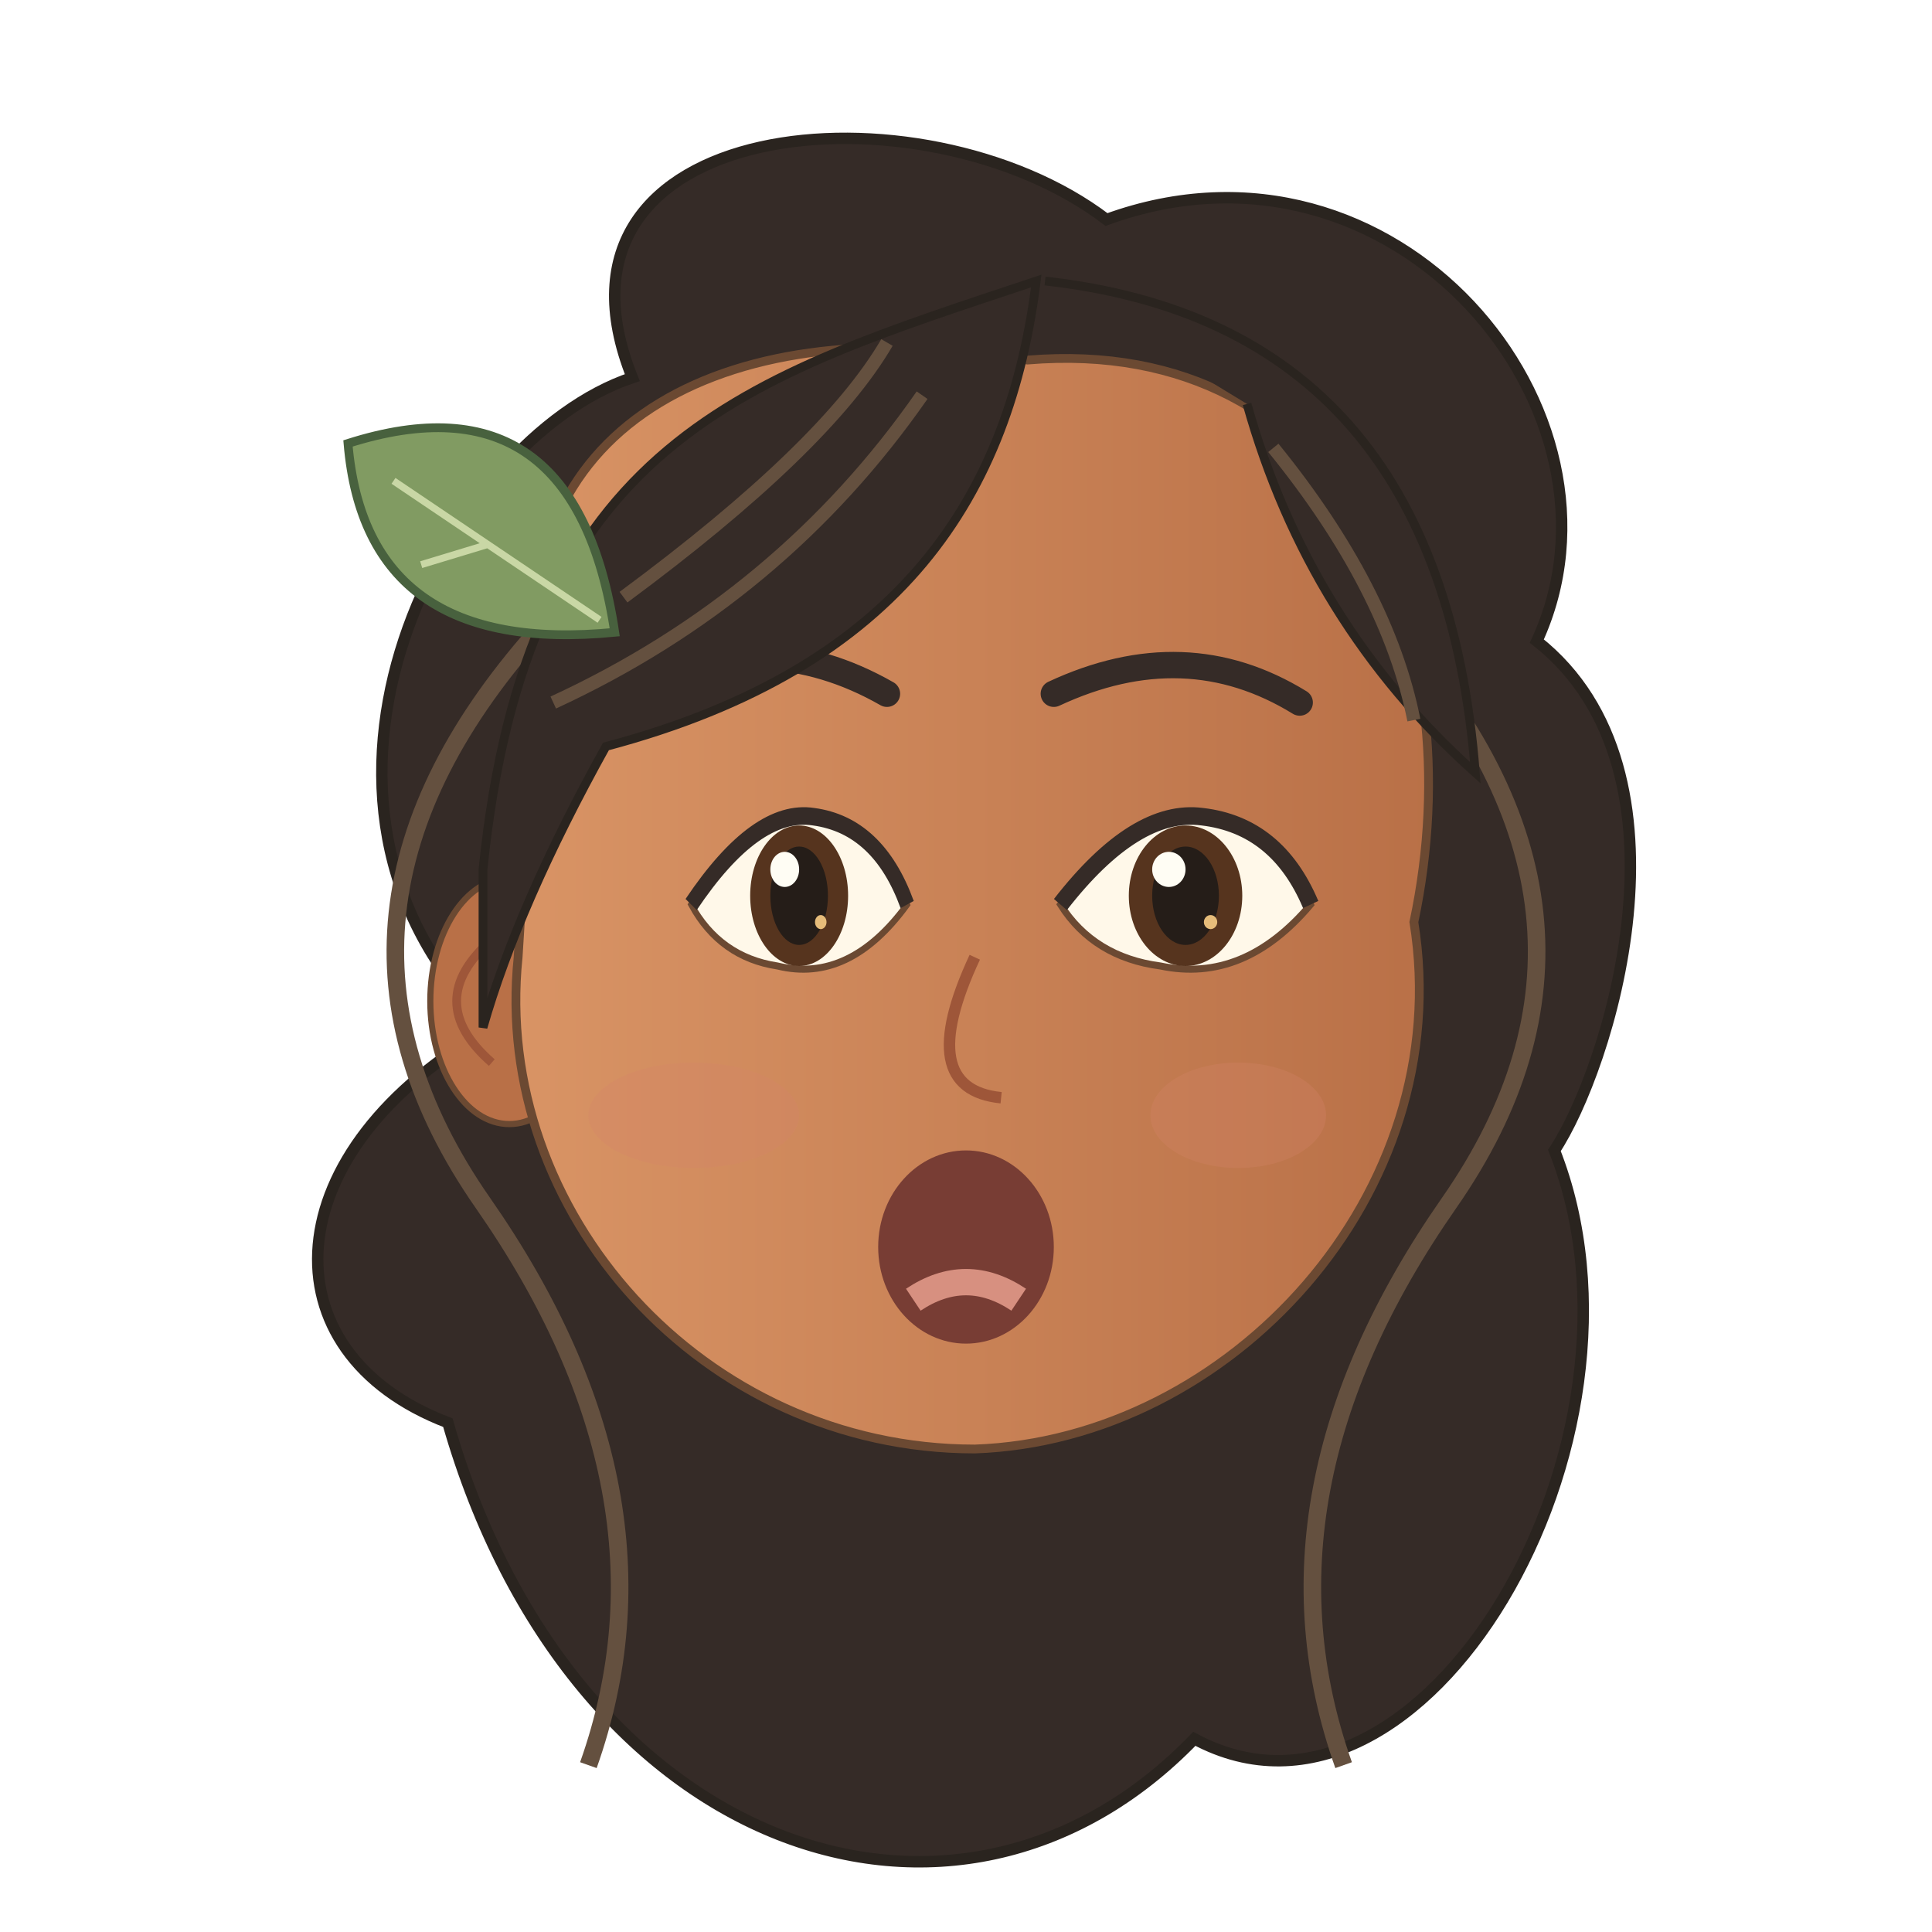
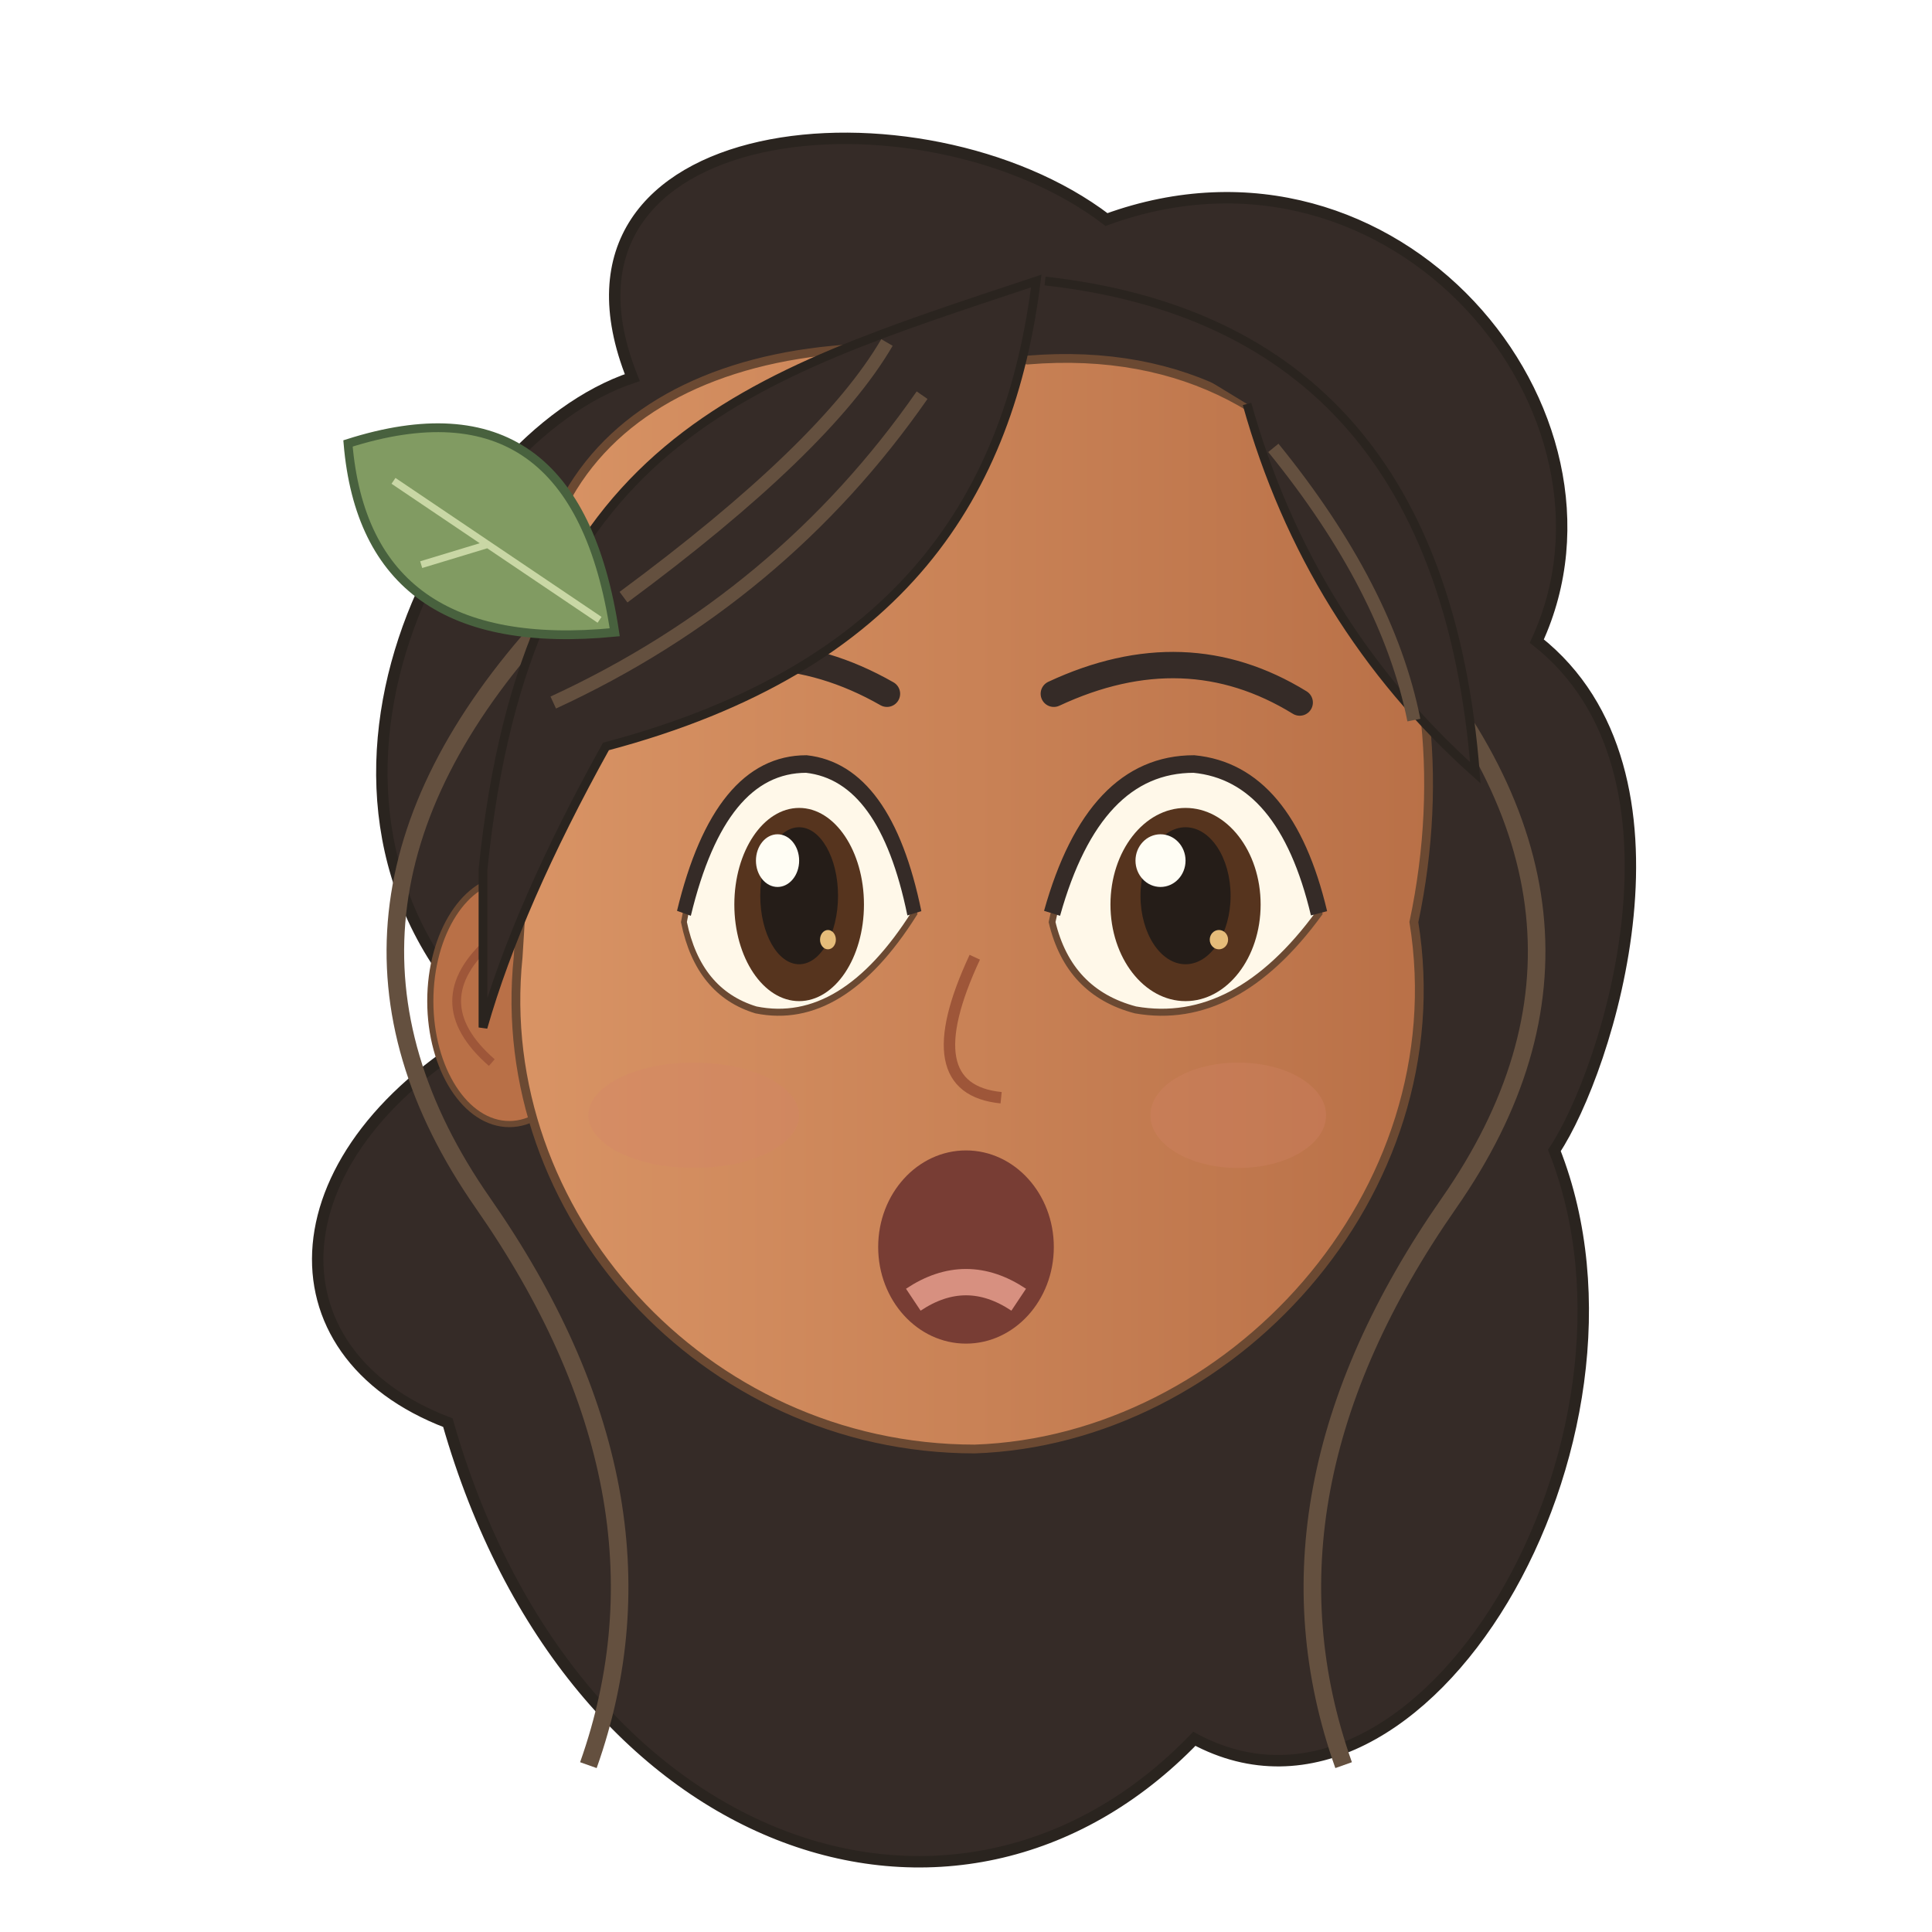
<svg xmlns="http://www.w3.org/2000/svg" width="240" height="240" viewBox="-100 -100 200 220" role="img" aria-label="Hrudhi facial study">
  <defs>
    <linearGradient id="hrudhi-face-naturalist-skin">
      <stop stop-color="#D99465" />
      <stop offset="1" stop-color="#B97047" />
    </linearGradient>
  </defs>
  <path d="M-54 17C-81-9-59-50-38-57C-50-87-5-91 16-75C49-87 77-53 65-27C84-12 73 22 67 31C80 64 52 112 26 98C-1 126-45 111-59 62C-80 54-79 31-54 17Z" fill="#352B27" stroke="#2A241F" stroke-width="1.3" />
  <path d="M-48-29Q-78 4 -55 37T-43 101" stroke="#64503F" stroke-width="2" fill="none" />
  <path d="M48-29Q78 4 55 37T43 101" stroke="#64503F" stroke-width="2" fill="none" />
  <ellipse cx="-52" cy="14" rx="9" ry="14" fill="#B97047" stroke="#6B4932" stroke-width=".7" />
  <path d="M-54 7q-8 7 0 14" stroke="#9E5639" fill="none" />
  <path d="M-49-23C-52-52-27-65 7-59C43-62 58-28 51 5C56 36 30 64 1 65C-30 65-54 38-51 9Z" fill="url(#hrudhi-face-naturalist-skin)" stroke="#6B4932" stroke-width="1" />
  <ellipse cx="-31" cy="27" rx="12" ry="6" fill="#D58368" opacity=".3" />
  <ellipse cx="31" cy="27" rx="10" ry="6" fill="#D58368" opacity=".3" />
  <g transform="translate(-19 0) scale(0.82 1)">
-     <path d="M-15 3Q-6-8 2-7Q11-6 15 3Q7 12-3 10Q-11 9-15 3Z" fill="#FFF8E9" stroke="#6B4932" stroke-width=".8" />
-     <ellipse cy="2" rx="6.8" ry="8" fill="#56341E" />
-     <ellipse cy="2" rx="4" ry="5.6" fill="#251D18" />
-     <circle cx="-2" cy="-1" r="2" fill="#FFFDF4" />
-     <circle cx="3" cy="5" r=".8" fill="#E6BC7A" />
-     <path d="M-15 3Q-6-8 2-7Q11-6 15 3" stroke="#352B27" stroke-width="2" fill="none" />
+     <path d="M-16 5Q-12-13 0-13Q12-13 16 4Q6 17-6 15Q-14 13-16 5Z" fill="#FFF8E9" stroke="#6B4932" stroke-width=".8" />
+     <ellipse cy="3" rx="9" ry="11" fill="#56341E" />
+     <ellipse cy="2" rx="5.4" ry="7.8" fill="#251D18" />
+     <circle cx="-3" cy="-2" r="3" fill="#FFFDF4" />
+     <circle cx="4" cy="7" r="1.1" fill="#E6BC7A" />
+     <path d="M-16 4Q-11-13 1-13Q12-12 16 4" stroke="#352B27" stroke-width="2" fill="none" />
  </g>
  <g transform="translate(25 0) scale(0.95 1)">
-     <path d="M-15 3Q-6-8 2-7Q11-6 15 3Q7 12-3 10Q-11 9-15 3Z" fill="#FFF8E9" stroke="#6B4932" stroke-width=".8" />
-     <ellipse cy="2" rx="6.8" ry="8" fill="#56341E" />
-     <ellipse cy="2" rx="4" ry="5.6" fill="#251D18" />
-     <circle cx="-2" cy="-1" r="2" fill="#FFFDF4" />
-     <circle cx="3" cy="5" r=".8" fill="#E6BC7A" />
-     <path d="M-15 3Q-6-8 2-7Q11-6 15 3" stroke="#352B27" stroke-width="2" fill="none" />
+     <path d="M-16 5Q-12-13 0-13Q12-13 16 4Q6 17-6 15Q-14 13-16 5Z" fill="#FFF8E9" stroke="#6B4932" stroke-width=".8" />
+     <ellipse cy="3" rx="9" ry="11" fill="#56341E" />
+     <ellipse cy="2" rx="5.4" ry="7.8" fill="#251D18" />
+     <circle cx="-3" cy="-2" r="3" fill="#FFFDF4" />
+     <circle cx="4" cy="7" r="1.1" fill="#E6BC7A" />
+     <path d="M-16 4Q-11-13 1-13Q12-12 16 4" stroke="#352B27" stroke-width="2" fill="none" />
  </g>
  <path d="M-38 -22Q-23 -29 -9 -21 M10 -21Q25 -28 38 -20" stroke="#352B27" stroke-width="3" stroke-linecap="round" fill="none" />
  <path d="M1 9q-7 15 3 16" stroke="#9E5639" stroke-width="1.3" fill="none" />
  <g transform="translate(0 0)">
    <g data-viseme="rest" style="opacity:0">
-       <path d="M-14 38Q1 48 15 36" stroke="#6B4932" stroke-width="1.5" stroke-linecap="round" fill="none" />
+       <path d="M-14 37Q0 48 14 37" stroke="#6B4932" stroke-width="1.5" stroke-linecap="round" fill="none" />
      <path d="M-6 44Q1 47 7 43" stroke="#C17E65" fill="none" />
    </g>
    <g data-viseme="A" style="opacity:1">
      <ellipse cy="42" rx="10" ry="11" fill="#783D34" />
      <path d="M-6 48Q0 44 6 48" stroke="#D79080" stroke-width="3" fill="none" />
    </g>
    <g data-viseme="E" style="opacity:0">
      <ellipse cy="41" rx="13" ry="7" fill="#783D34" />
      <path d="M-8 37H8" stroke="#FFF4DE" stroke-width="3" />
    </g>
    <g data-viseme="O" style="opacity:0">
      <ellipse cy="42" rx="7" ry="10" fill="#783D34" />
    </g>
    <g data-viseme="U" style="opacity:0">
      <ellipse cy="42" rx="5.5" ry="8" fill="#783D34" />
    </g>
    <g data-viseme="M" style="opacity:0">
      <path d="M-12 41Q0 44 12 41" stroke="#6B4932" stroke-width="1.5" stroke-linecap="round" fill="none" />
    </g>
    <g data-viseme="F" style="opacity:0">
      <path d="M-11 38Q0 33 11 38L7 44Q0 49-7 44Z" fill="#A65D51" />
      <path d="M-7 37H7" stroke="#FFF4DE" stroke-width="3" />
    </g>
    <g data-viseme="L" style="opacity:0">
      <ellipse cy="41" rx="10" ry="8" fill="#783D34" />
      <path d="M-5 43Q0 34 5 43" fill="#D99483" />
    </g>
  </g>
  <g data-part="blink" style="opacity:0">
    <path d="M-40 4Q-23 19-7 4V-15H-40Z M7 4Q23 19 40 4V-15H7Z" fill="#D99465" />
    <path d="M-37 5q14 10 28 0 M10 5q14 10 27 0" stroke="#352B27" fill="none" />
  </g>
  <path d="M-55-1C-50-50-25-57 8-68C5-44-7-24-41-15Q-51 3-55 17Z M9-68Q54-63 58-12Q39-29 32-54" fill="#352B27" stroke="#2A241F" stroke-width="1" />
  <path d="M-47-20Q-21-32-5-55 M-39-32Q-16-49-9-61 M35-49Q48-33 51-18" stroke="#64503F" stroke-width="1.5" fill="none" />
  <g transform="translate(-40 -28) rotate(-24)">
    <path d="M0 0Q-27-9-19-32Q8-29 0 0Z" fill="#819B62" stroke="#48613E" />
    <path d="M-1-2L-16-26M-9-15l-8-1" stroke="#C9D7A5" stroke-width=".8" />
  </g>
</svg>
